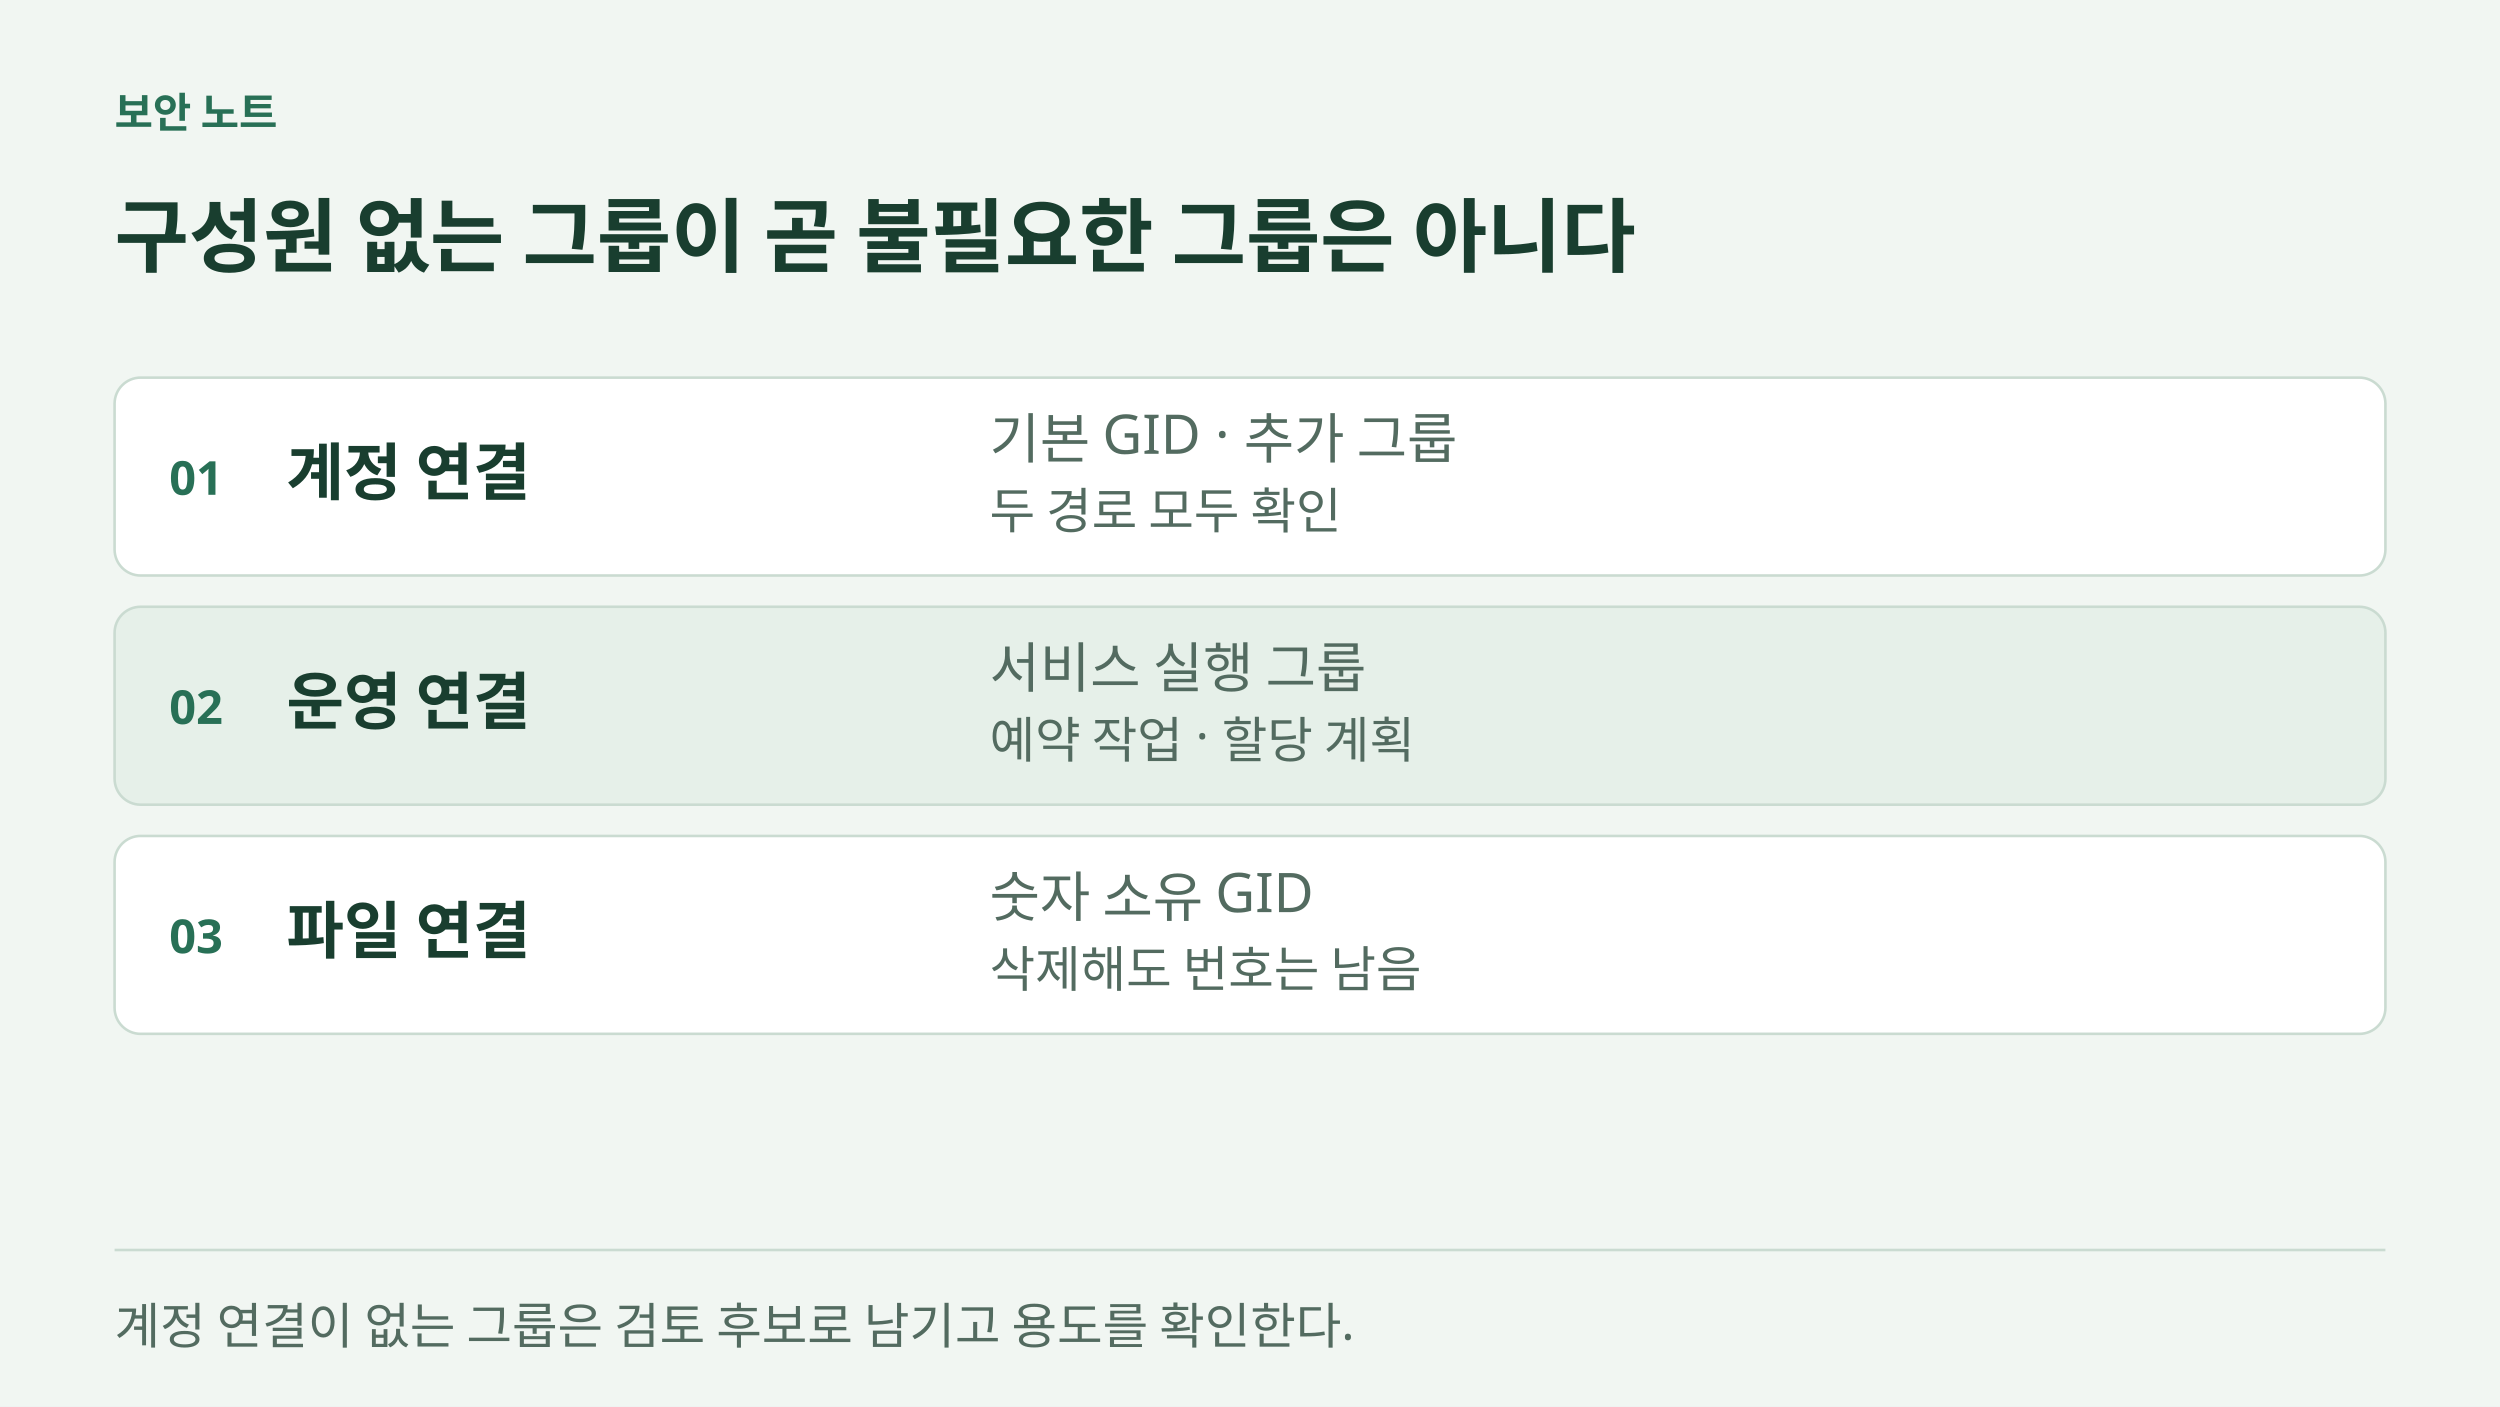
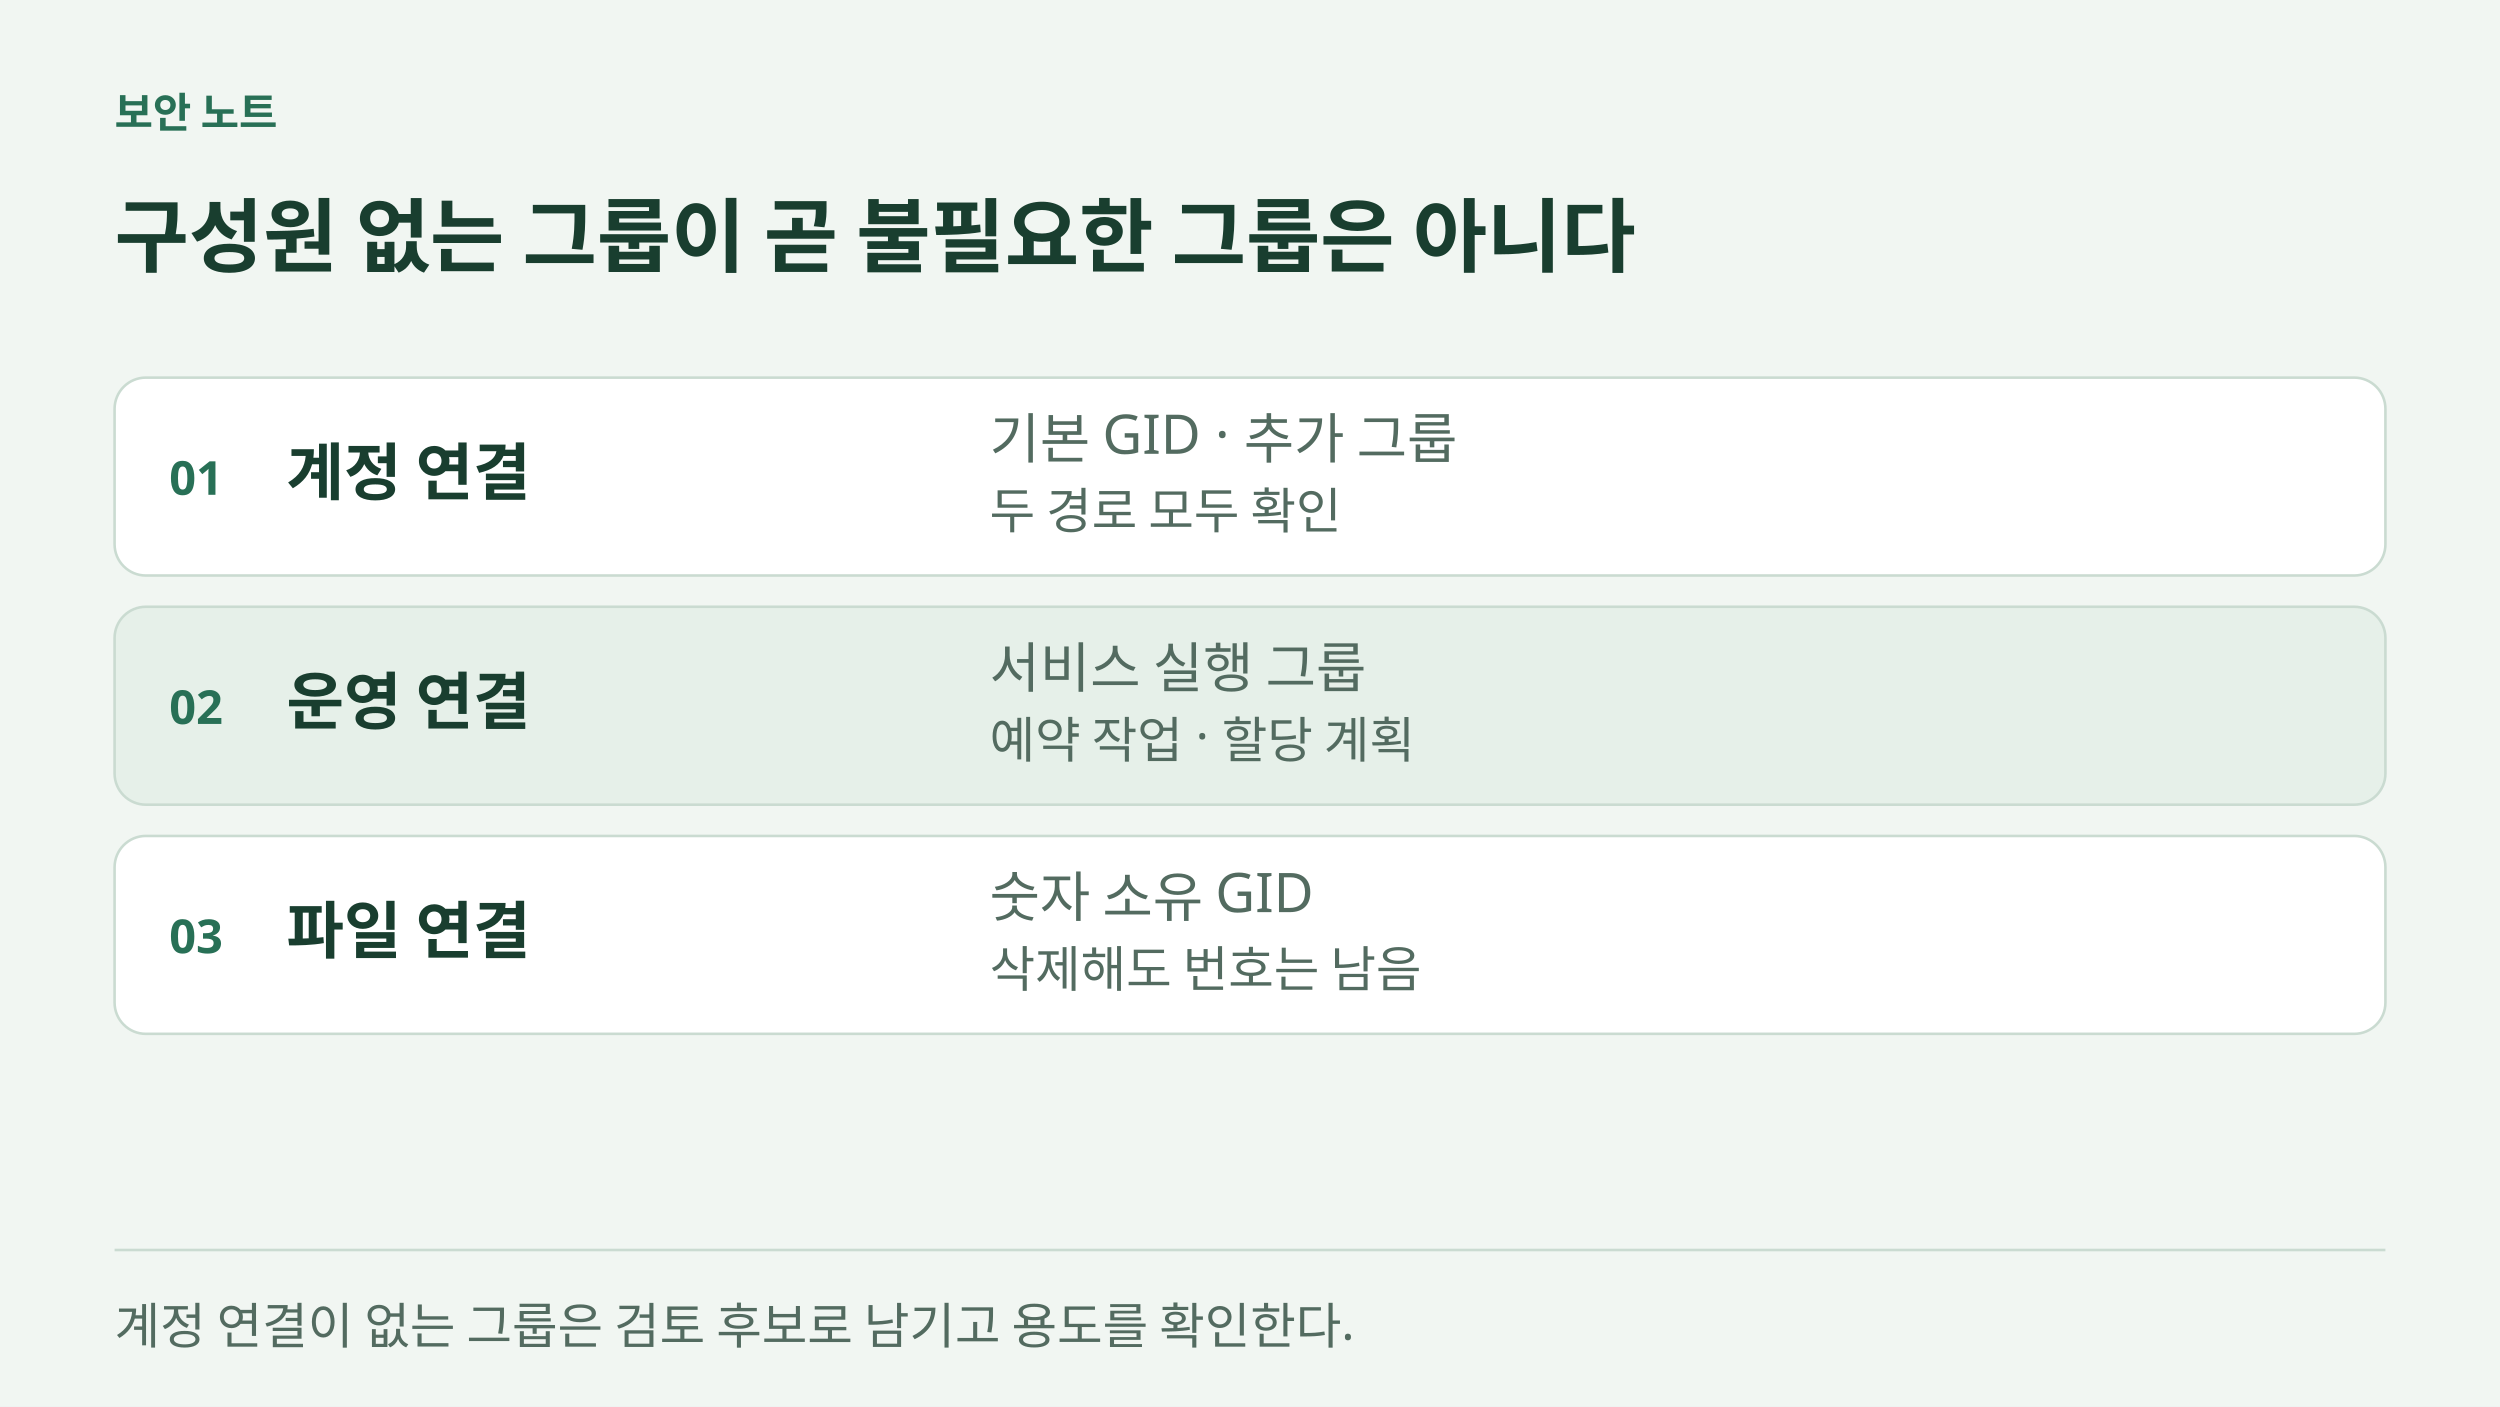
- <svg xmlns="http://www.w3.org/2000/svg" width="960" height="540" viewBox="0 0 960 540" role="img" aria-labelledby="title desc">
+ <svg xmlns="http://www.w3.org/2000/svg" width="960" height="540" viewBox="0 0 960 540" data-diagram-kind="layers" role="img" aria-labelledby="title desc">
+   <defs>
+     <marker id="arrow" viewBox="0 0 10 10" refX="9" refY="5" markerWidth="6" markerHeight="6" orient="auto-start-reverse">
+       <path d="M0 0L10 5L0 10Z" fill="#7eaa93" />
+     </marker>
+   </defs>
  <rect width="960" height="540" fill="#f1f6f2" />
  <g font-family="'Malgun Gothic','Noto Sans KR',sans-serif">
-     <text x="44" y="49" font-size="16" fill="#287056" font-weight="700">보안 노트</text>
-     <text x="44" y="102" font-size="31" fill="#193e2f" font-weight="700">구성원 없는 그룹이 곧 불필요한 그룹은 아니다</text>
-     <rect x="44" y="145" width="872" height="76" rx="10" fill="#fff" stroke="#cadbd1" />
-     <text x="65" y="190" font-size="18" fill="#287056" font-weight="700">01</text>
-     <text x="110" y="190" font-size="24" fill="#193e2f" font-weight="700">계정 연결</text>
-     <text x="380" y="176" font-size="21" fill="#536b60" font-weight="400">기본 GID · 추가 그룹</text>
-     <text x="380" y="203" font-size="19" fill="#536b60" font-weight="400">두 경로 모두 확인</text>
-     <rect x="44" y="233" width="872" height="76" rx="10" fill="#e6f0e9" stroke="#cadbd1" />
-     <text x="65" y="278" font-size="18" fill="#287056" font-weight="700">02</text>
-     <text x="110" y="278" font-size="24" fill="#193e2f" font-weight="700">운영 연결</text>
-     <text x="380" y="264" font-size="21" fill="#536b60" font-weight="400">서비스 실행 그룹</text>
-     <text x="380" y="291" font-size="19" fill="#536b60" font-weight="400">예약 작업 · 할당 계획</text>
-     <rect x="44" y="321" width="872" height="76" rx="10" fill="#fff" stroke="#cadbd1" />
-     <text x="65" y="366" font-size="18" fill="#287056" font-weight="700">03</text>
-     <text x="110" y="366" font-size="24" fill="#193e2f" font-weight="700">파일 연결</text>
-     <text x="380" y="352" font-size="21" fill="#536b60" font-weight="400">숫자 소유 GID</text>
-     <text x="380" y="379" font-size="19" fill="#536b60" font-weight="400">삭제해도 번호는 남음</text>
+     <text x="44" y="49" font-size="16" fill="#287056" font-weight="700" text-anchor="start">보안 노트</text>
+     <text x="44" y="102" font-size="31" fill="#193e2f" font-weight="700" text-anchor="start">구성원 없는 그룹이 곧 불필요한 그룹은 아니다</text>
+     <rect x="44" y="145" width="872" height="76" rx="12" fill="#fff" stroke="#cadbd1" />
+     <text x="65" y="190" font-size="18" fill="#287056" font-weight="700" text-anchor="start">01</text>
+     <text x="110" y="190" font-size="24" fill="#193e2f" font-weight="700" text-anchor="start">계정 연결</text>
+     <text x="380" y="176" font-size="21" fill="#536b60" font-weight="400" text-anchor="start">기본 GID · 추가 그룹</text>
+     <text x="380" y="203" font-size="19" fill="#536b60" font-weight="400" text-anchor="start">두 경로 모두 확인</text>
+     <rect x="44" y="233" width="872" height="76" rx="12" fill="#e6f0e9" stroke="#cadbd1" />
+     <text x="65" y="278" font-size="18" fill="#287056" font-weight="700" text-anchor="start">02</text>
+     <text x="110" y="278" font-size="24" fill="#193e2f" font-weight="700" text-anchor="start">운영 연결</text>
+     <text x="380" y="264" font-size="21" fill="#536b60" font-weight="400" text-anchor="start">서비스 실행 그룹</text>
+     <text x="380" y="291" font-size="19" fill="#536b60" font-weight="400" text-anchor="start">예약 작업 · 할당 계획</text>
+     <rect x="44" y="321" width="872" height="76" rx="12" fill="#fff" stroke="#cadbd1" />
+     <text x="65" y="366" font-size="18" fill="#287056" font-weight="700" text-anchor="start">03</text>
+     <text x="110" y="366" font-size="24" fill="#193e2f" font-weight="700" text-anchor="start">파일 연결</text>
+     <text x="380" y="352" font-size="21" fill="#536b60" font-weight="400" text-anchor="start">숫자 소유 GID</text>
+     <text x="380" y="379" font-size="19" fill="#536b60" font-weight="400" text-anchor="start">삭제해도 번호는 남음</text>
    <path d="M44 480H916" stroke="#cadbd1" />
-     <text x="44" y="516" font-size="19" fill="#536b60" font-weight="400">계정 연결이 없는 그룹은 검토 후보로 남기고 용도를 확인한다.</text>
+     <text x="44" y="516" font-size="19" fill="#536b60" font-weight="400" text-anchor="start">계정 연결이 없는 그룹은 검토 후보로 남기고 용도를 확인한다.</text>
  </g>
</svg>
